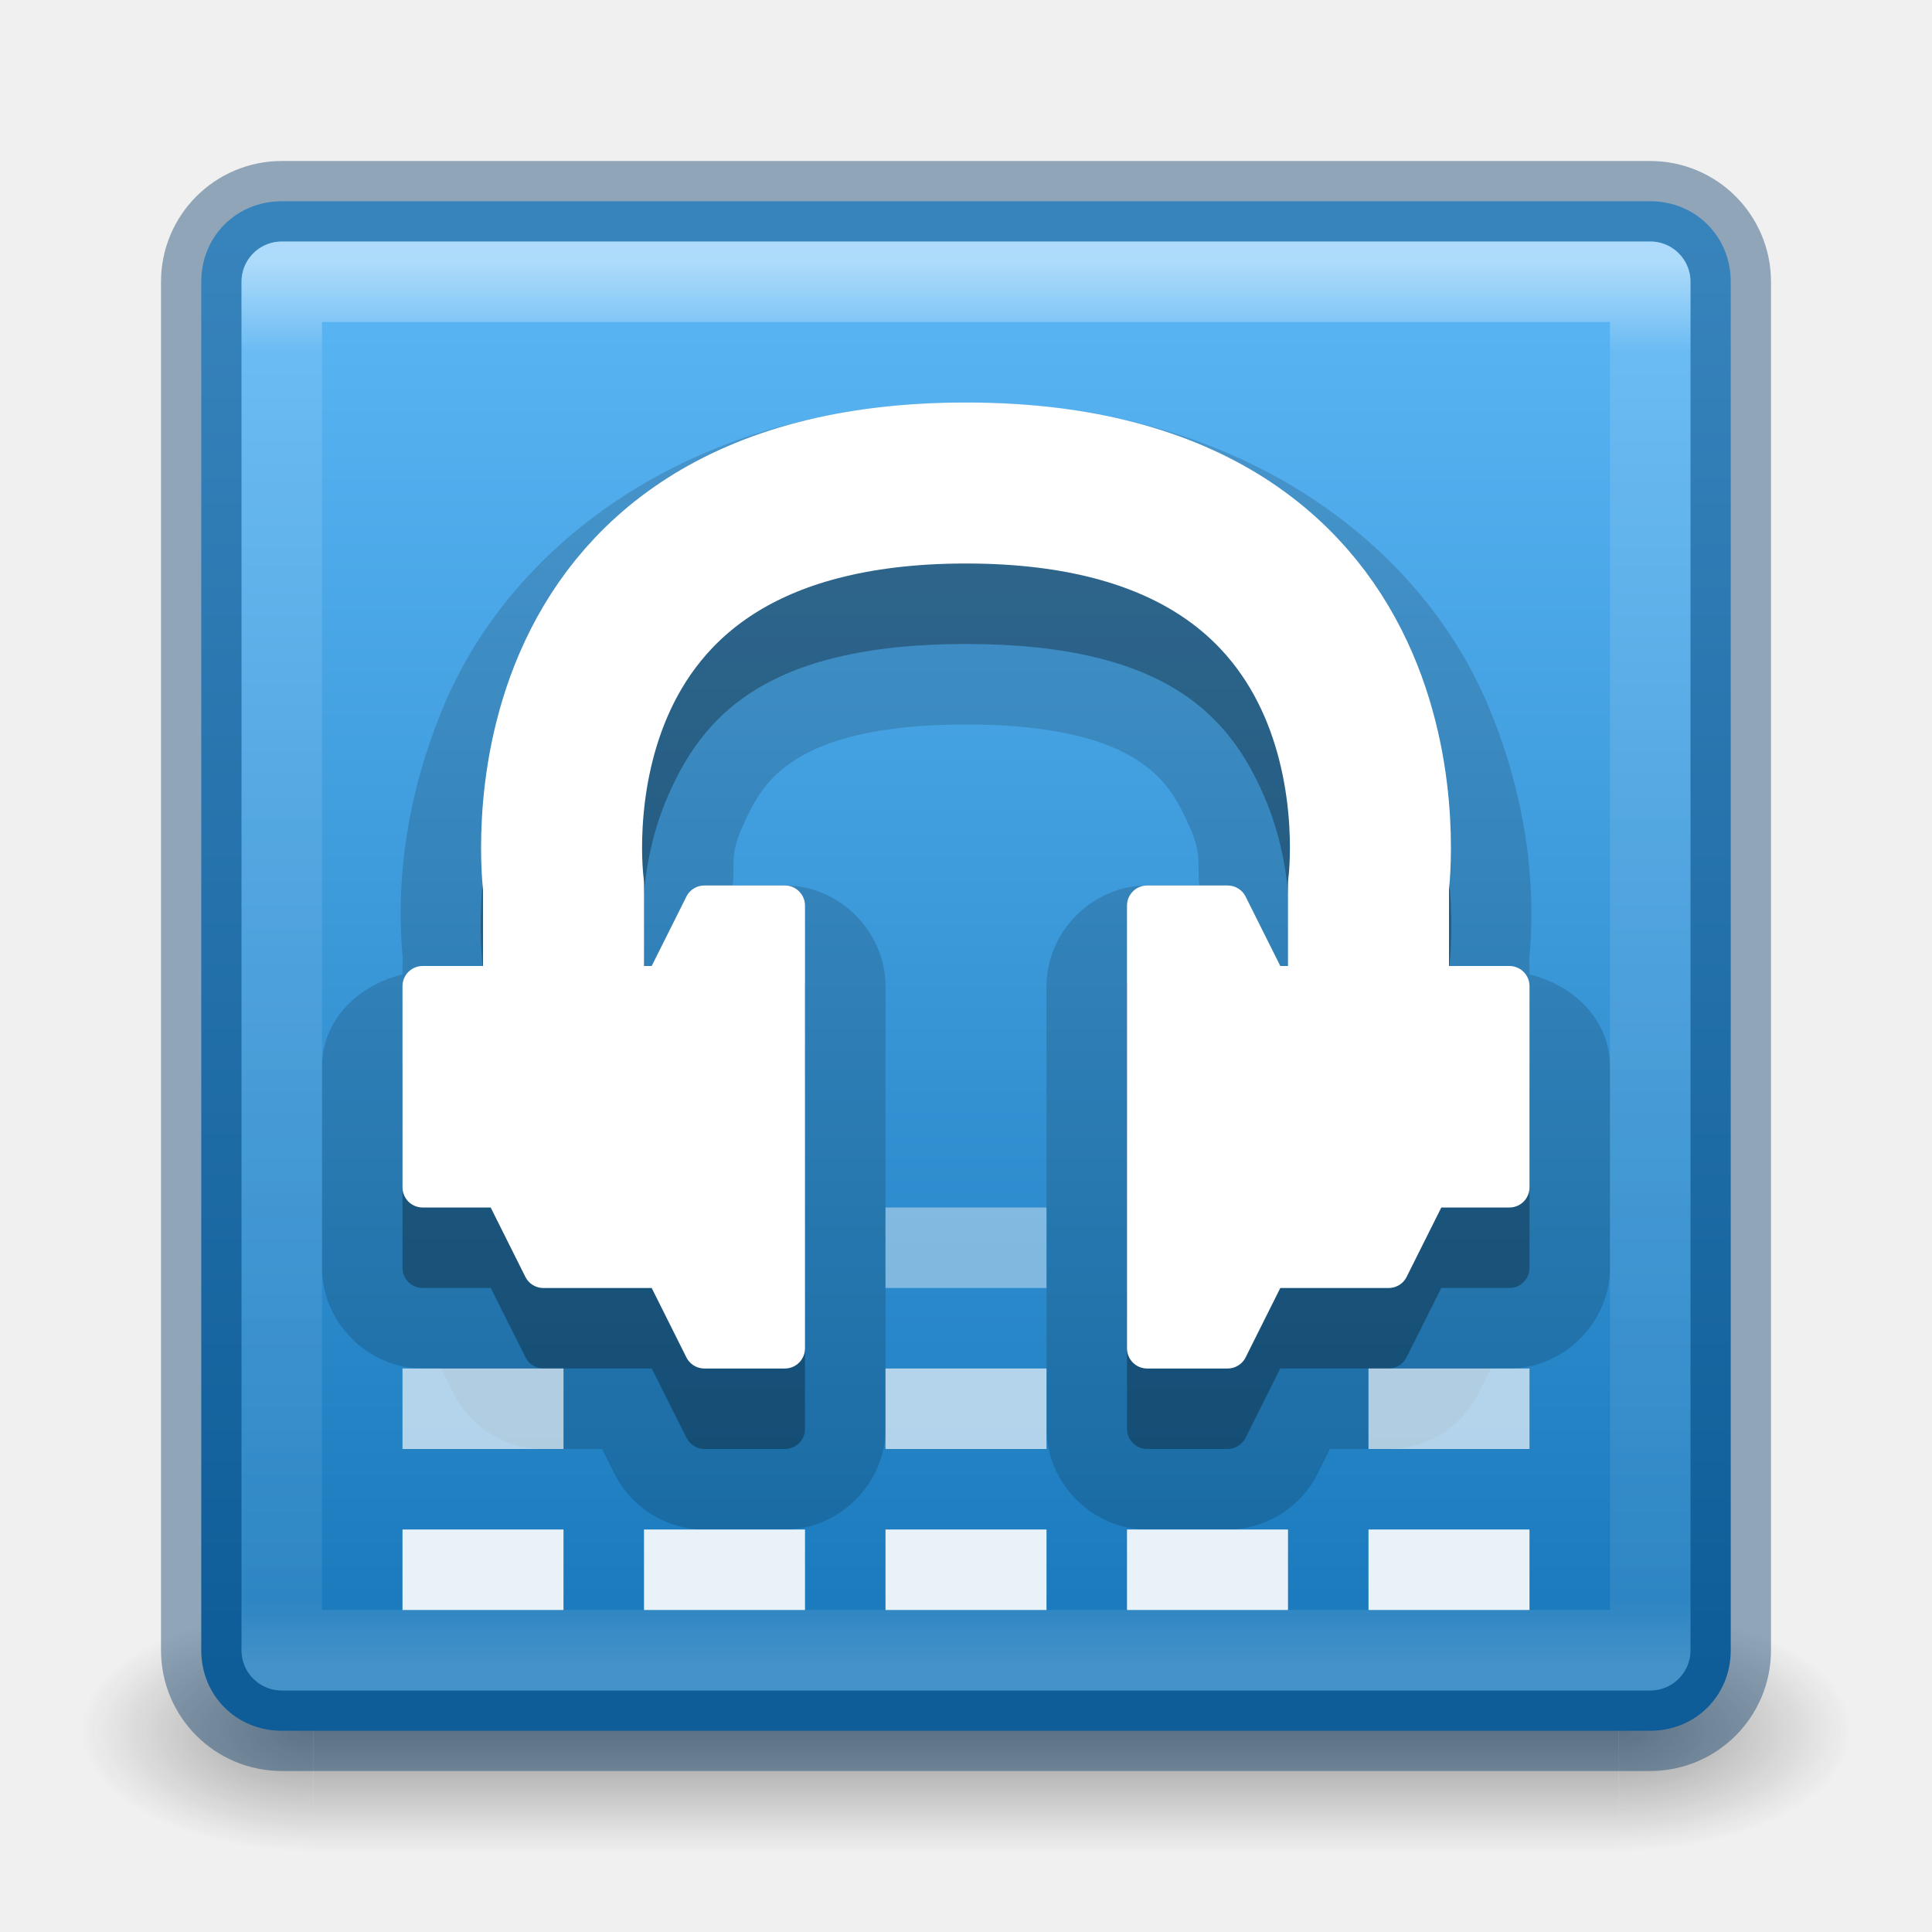
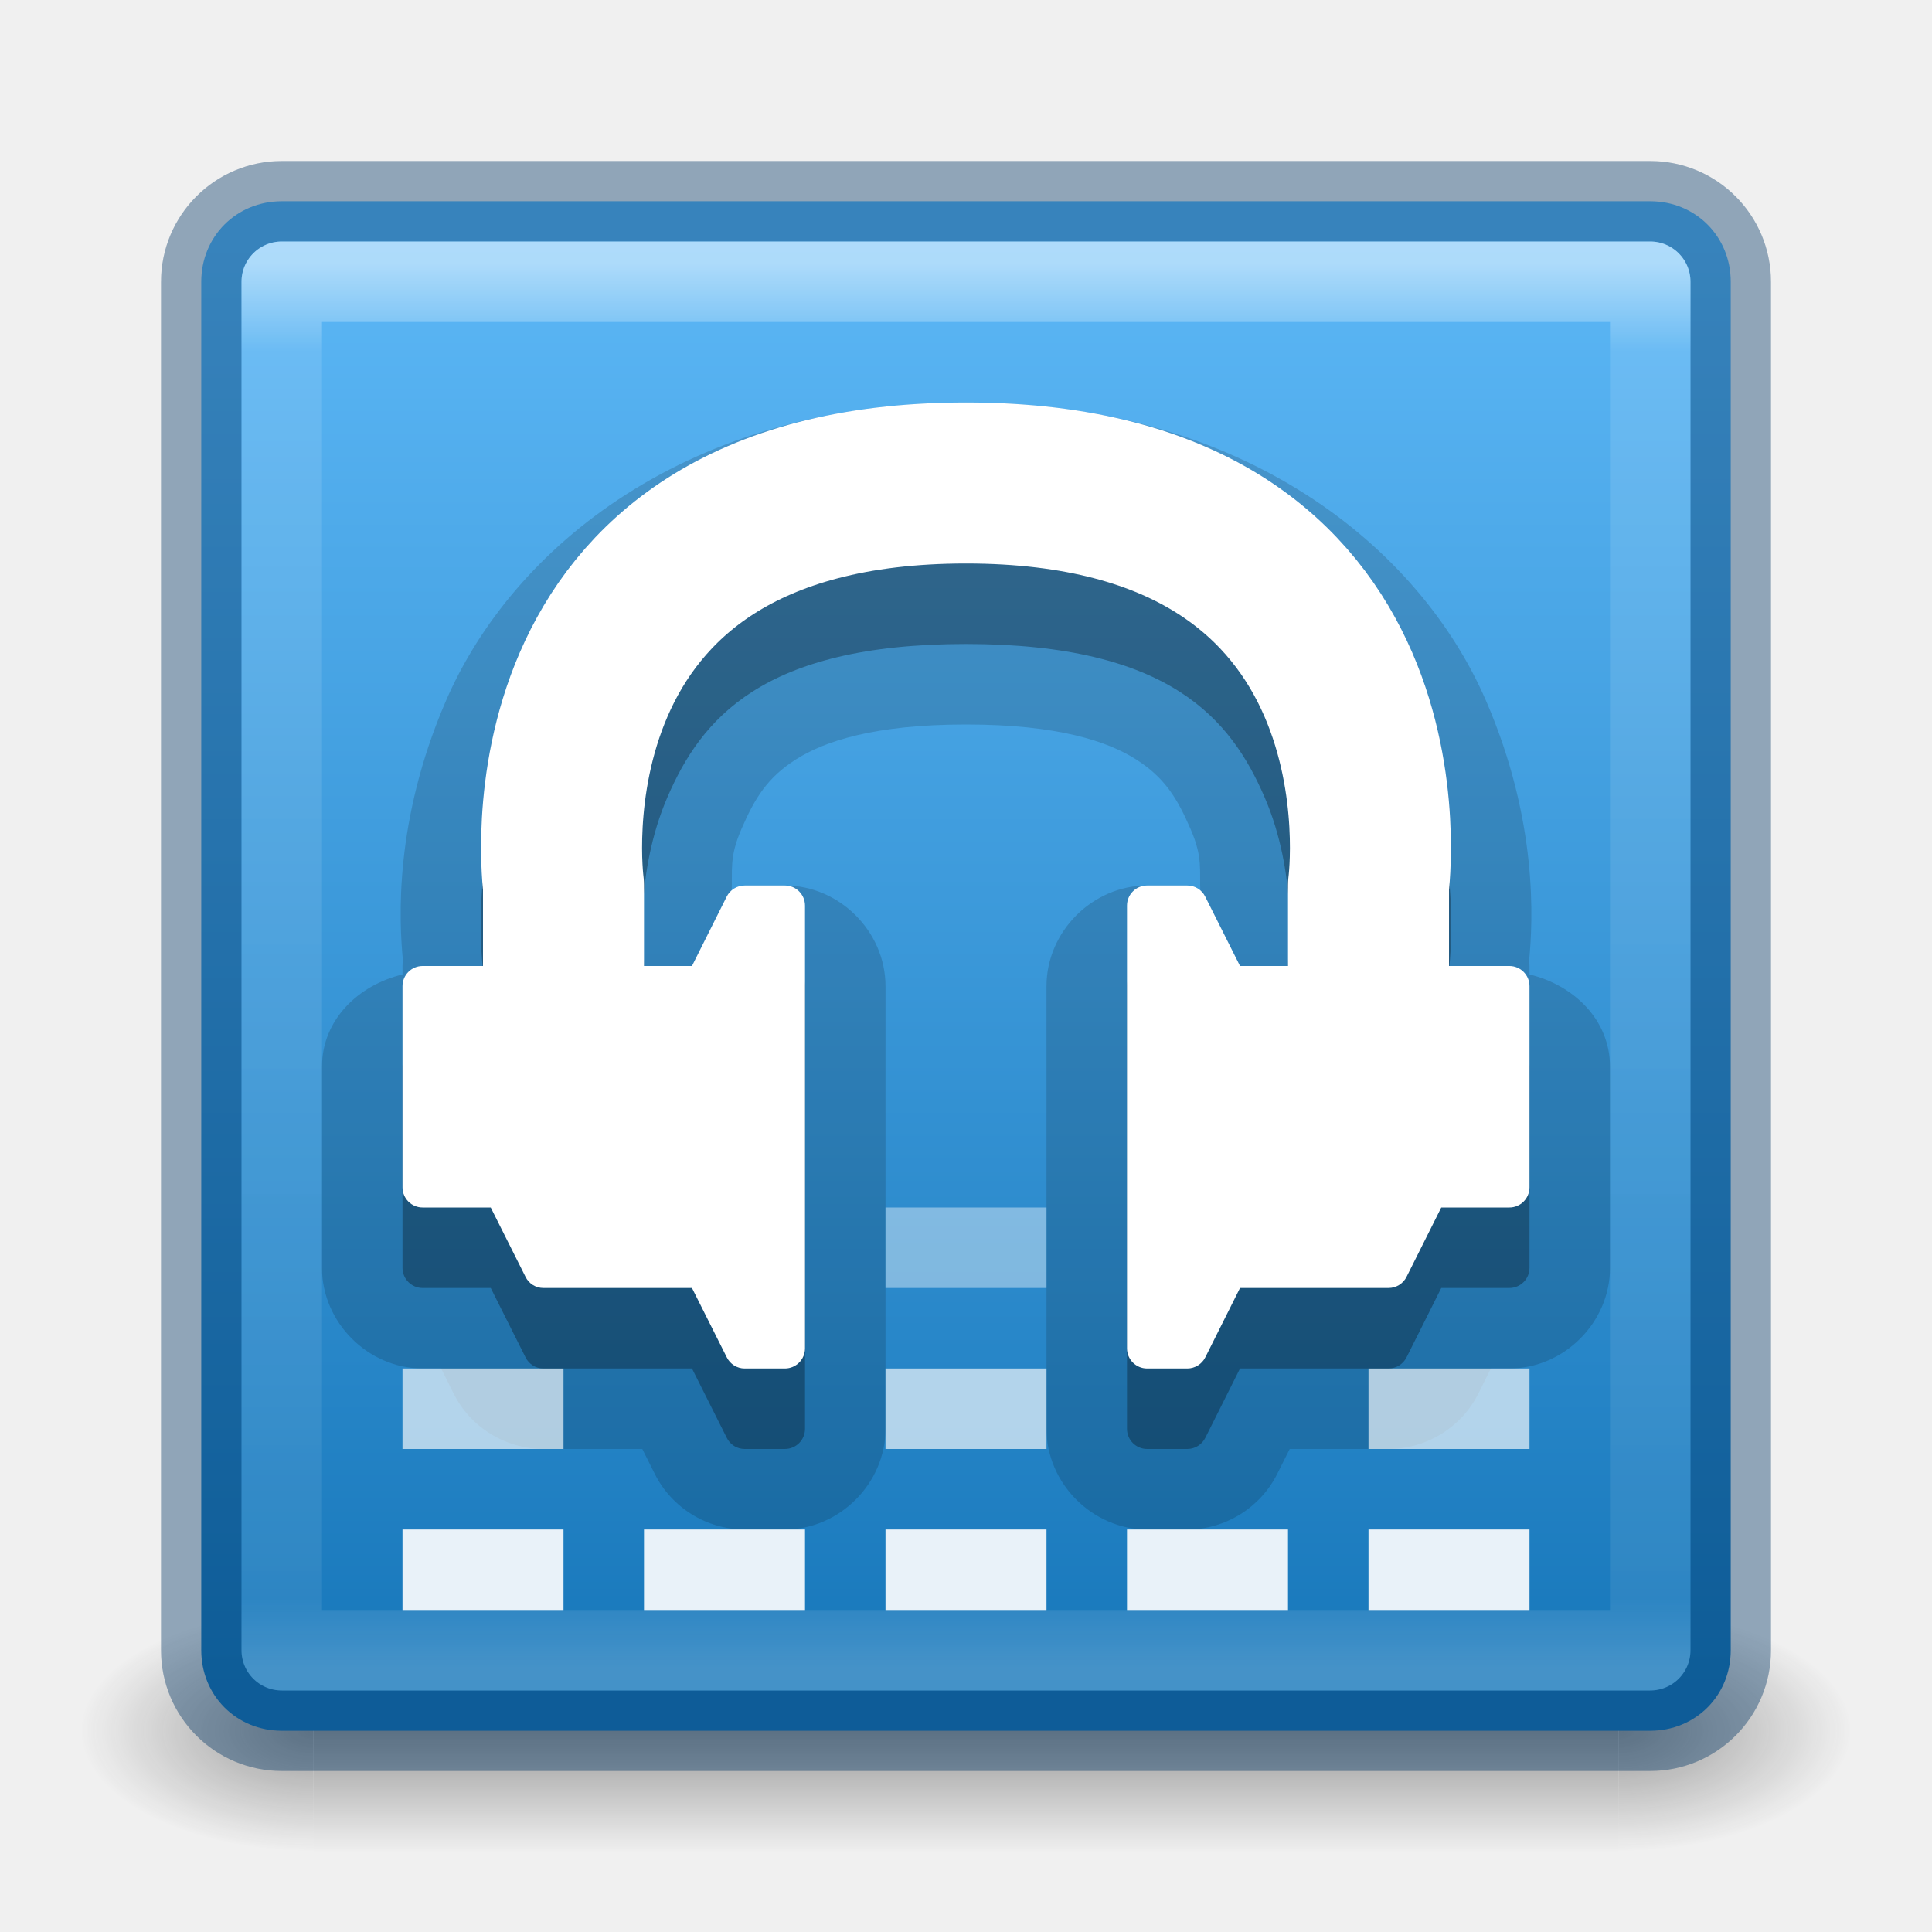
<svg xmlns="http://www.w3.org/2000/svg" xmlns:xlink="http://www.w3.org/1999/xlink" width="24" height="24" version="1.1" viewBox="0 0 24 24">
  <defs>
    <radialGradient id="radialGradient4214" cx="24" cy="-4.5" r="20" fx="24" fy="-4.5" gradientTransform="matrix(1,0,0,0.7,8.7243652e-7,8.15)" gradientUnits="userSpaceOnUse" xlink:href="#linearGradient4208" />
    <linearGradient id="linearGradient4208">
      <stop style="stop-color:#ffffff;stop-opacity:0.251" offset="0" />
      <stop style="stop-color:#ffffff;stop-opacity:0" offset="1" />
    </linearGradient>
    <linearGradient id="linearGradient5397" x1="24" x2="24" y1="5" y2="43" gradientTransform="matrix(0.4594595,0,0,0.4594595,0.9729696,0.972977)" gradientUnits="userSpaceOnUse" xlink:href="#linearGradient3924-64" />
    <linearGradient id="linearGradient3924-64">
      <stop style="stop-color:#ffffff;stop-opacity:1" offset="0" />
      <stop style="stop-color:#ffffff;stop-opacity:0.235" offset=".063" />
      <stop style="stop-color:#ffffff;stop-opacity:0.157" offset=".951" />
      <stop style="stop-color:#ffffff;stop-opacity:0.392" offset="1" />
    </linearGradient>
    <radialGradient id="radialGradient3082-6" cx="4.993" cy="43.5" r="2.5" fx="4.993" fy="43.5" gradientTransform="matrix(2.003784,0,0,1.4,27.98813,-17.4)" gradientUnits="userSpaceOnUse" xlink:href="#linearGradient3688-166-749-9" />
    <linearGradient id="linearGradient3688-166-749-9">
      <stop style="stop-color:#181818;stop-opacity:1" offset="0" />
      <stop style="stop-color:#181818;stop-opacity:0" offset="1" />
    </linearGradient>
    <radialGradient id="radialGradient3084-4" cx="4.993" cy="43.5" r="2.5" fx="4.993" fy="43.5" gradientTransform="matrix(2.003784,0,0,1.4,-20.01187,-104.4)" gradientUnits="userSpaceOnUse" xlink:href="#linearGradient3688-166-749-9" />
    <linearGradient id="linearGradient3086-8" x1="25.058" x2="25.058" y1="47.028" y2="39.999" gradientUnits="userSpaceOnUse" xlink:href="#linearGradient3702-501-757-1" />
    <linearGradient id="linearGradient3702-501-757-1">
      <stop style="stop-color:#181818;stop-opacity:0" offset="0" />
      <stop style="stop-color:#181818;stop-opacity:1" offset=".5" />
      <stop style="stop-color:#181818;stop-opacity:0" offset="1" />
    </linearGradient>
    <linearGradient id="linearGradient4256">
      <stop style="stop-color:#1777ba;stop-opacity:1" offset="0" />
      <stop style="stop-color:#5cb7f6;stop-opacity:1" offset="1" />
    </linearGradient>
    <linearGradient id="linearGradient4234" x1="13" x2="13" y1="21" y2="3" gradientUnits="userSpaceOnUse" xlink:href="#linearGradient4256" />
  </defs>
  <g transform="matrix(0.55,0,0,0.3333336,-1.200001,7.33333)" style="display:inline">
    <g transform="matrix(1.052632,0,0,1.285713,-1.263158,-13.42854)" style="opacity:0.4">
      <rect width="5" height="7" x="38" y="40" style="fill:url(#radialGradient3082-6);fill-opacity:1;stroke:none" />
      <rect width="5" height="7" x="-10" y="-47" transform="scale(-1,-1)" style="fill:url(#radialGradient3084-4);fill-opacity:1;stroke:none" />
      <rect width="28" height="7" x="10" y="40" style="fill:url(#linearGradient3086-8);fill-opacity:1;stroke:none" />
    </g>
  </g>
  <path d="m 3.5,2.5 c -0.563,0 -1,0.437 -1,1 l 0,17 c 0,0.563 0.437,1 1,1 l 17,0 c 0.563,0 1,-0.437 1,-1 l 0,-17 c 0,-0.563 -0.437,-1 -1,-1 l -17,0 z" style="display:inline;opacity:1;fill:url(#linearGradient4234);fill-opacity:1;stroke:none;stroke-width:1;stroke-miterlimit:4;stroke-dasharray:none;stroke-opacity:0" />
-   <path style="color:#000000;font-style:normal;font-variant:normal;font-weight:normal;font-stretch:normal;font-size:medium;line-height:normal;font-family:sans-serif;text-indent:0;text-align:start;text-decoration:none;text-decoration-line:none;text-decoration-style:solid;text-decoration-color:#000000;letter-spacing:normal;word-spacing:normal;text-transform:none;direction:ltr;block-progression:tb;writing-mode:lr-tb;baseline-shift:baseline;text-anchor:start;white-space:normal;clip-rule:nonzero;display:inline;overflow:visible;visibility:visible;opacity:0.15;isolation:auto;mix-blend-mode:normal;color-interpolation:sRGB;color-interpolation-filters:linearRGB;solid-color:#000000;solid-opacity:1;fill:#000000;fill-opacity:1;fill-rule:evenodd;stroke:none;stroke-width:2;stroke-linecap:butt;stroke-linejoin:round;stroke-miterlimit:4;stroke-dasharray:none;stroke-dashoffset:0;stroke-opacity:1;color-rendering:auto;image-rendering:auto;shape-rendering:auto;text-rendering:auto;enable-background:accumulate" d="M 12 5 C 8.541 5 6.364 6.804 5.541 8.703 C 4.891 10.202 4.959 11.439 5.004 11.92 A 1 1 0 0 0 5.004 11.924 A 1 1 0 0 0 5 12 L 5 12.025 A 1 1 0 0 0 5 12.045 L 5 12.105 C 4.452 12.237 4 12.668 4 13.25 L 4 15.75 C 4 16.428 4.572 17 5.25 17 L 5.479 17 L 5.633 17.307 C 5.842 17.728 6.276 17.998 6.746 18 A 1 1 0 0 0 6.75 18 L 7.479 18 L 7.633 18.307 C 7.842 18.728 8.276 18.998 8.746 19 A 1 1 0 0 0 8.75 19 L 9.75 19 C 10.428 19 11 18.428 11 17.75 L 11 12.25 C 11 11.572 10.428 11 9.75 11 L 9.104 11 C 9.126 10.722 9.073 10.615 9.211 10.297 C 9.378 9.911 9.536 9.657 9.887 9.434 C 10.237 9.211 10.855 9 12 9 C 13.145 9 13.763 9.211 14.113 9.434 C 14.464 9.657 14.622 9.911 14.789 10.297 C 14.927 10.615 14.874 10.722 14.896 11 L 14.25 11 C 13.572 11 13 11.572 13 12.25 L 13 17.75 C 13 18.428 13.572 19 14.25 19 L 15.25 19 A 1 1 0 0 0 15.254 19 C 15.724 18.998 16.158 18.728 16.367 18.307 L 16.521 18 L 17.25 18 A 1 1 0 0 0 17.254 18 C 17.724 17.998 18.158 17.728 18.367 17.307 L 18.521 17 L 18.75 17 C 19.428 17 20 16.428 20 15.75 L 20 13.25 C 20 12.668 19.548 12.237 19 12.105 L 19 12.045 L 19 12 A 1 1 0 0 0 18.996 11.926 C 19.041 11.448 19.111 10.206 18.459 8.703 C 17.636 6.804 15.459 5 12 5 z" />
-   <path style="color:#000000;font-style:normal;font-variant:normal;font-weight:normal;font-stretch:normal;font-size:medium;line-height:normal;font-family:sans-serif;text-indent:0;text-align:start;text-decoration:none;text-decoration-line:none;text-decoration-style:solid;text-decoration-color:#000000;letter-spacing:normal;word-spacing:normal;text-transform:none;direction:ltr;block-progression:tb;writing-mode:lr-tb;baseline-shift:baseline;text-anchor:start;white-space:normal;clip-rule:nonzero;display:inline;overflow:visible;visibility:visible;opacity:0.3;isolation:auto;mix-blend-mode:normal;color-interpolation:sRGB;color-interpolation-filters:linearRGB;solid-color:#000000;solid-opacity:1;fill:#000000;fill-opacity:1;fill-rule:evenodd;stroke:none;stroke-width:0.5;stroke-linecap:butt;stroke-linejoin:round;stroke-miterlimit:4;stroke-dasharray:none;stroke-dashoffset:0;stroke-opacity:1;color-rendering:auto;image-rendering:auto;shape-rendering:auto;text-rendering:auto;enable-background:accumulate" d="M 12,6 C 8.874,6 7.127,7.56 6.459,9.102 5.847,10.514 5.974,11.825 6,12.045 L 6,12 6.008,12.131 c 0,0 -0.005,-0.066 -0.008,-0.086 L 6,13 5.25,13 A 0.25,0.25 0 0 0 5,13.25 l 0,2.5 A 0.25,0.25 0 0 0 5.25,16 l 0.846,0 0.432,0.861 A 0.25,0.25 0 0 0 6.75,17 l 1.346,0 0.432,0.861 A 0.25,0.25 0 0 0 8.75,18 l 1,0 A 0.25,0.25 0 0 0 10,17.75 l 0,-5.5 A 0.25,0.25 0 0 0 9.75,12 l -1,0 A 0.25,0.25 0 0 0 8.527,12.139 L 8.096,13 8,13 8,12 A 1,1 0 0 0 7.992,11.869 c 0,0 -0.115,-1.012 0.301,-1.971 C 8.709,8.94 9.462,8 12,8 c 2.538,0 3.291,0.94 3.707,1.898 0.416,0.958 0.301,1.971 0.301,1.971 A 1,1 0 0 0 16,12 l 0,1 -0.096,0 -0.432,-0.861 A 0.25,0.25 0 0 0 15.25,12 l -1,0 A 0.25,0.25 0 0 0 14,12.25 l 0,5.5 A 0.25,0.25 0 0 0 14.25,18 l 1,0 a 0.25,0.25 0 0 0 0.223,-0.139 L 15.904,17 17.25,17 a 0.25,0.25 0 0 0 0.223,-0.139 L 17.904,16 18.75,16 A 0.25,0.25 0 0 0 19,15.75 l 0,-2.5 A 0.25,0.25 0 0 0 18.75,13 L 18,13 18,12.045 c -0.002,0.02 -0.008,0.086 -0.008,0.086 L 18,12 18,12.045 C 18.026,11.825 18.153,10.514 17.541,9.102 16.873,7.56 15.126,6 12,6 Z" />
+   <path style="color:#000000;font-style:normal;font-variant:normal;font-weight:normal;font-stretch:normal;font-size:medium;line-height:normal;font-family:sans-serif;text-indent:0;text-align:start;text-decoration:none;text-decoration-line:none;text-decoration-style:solid;text-decoration-color:#000000;letter-spacing:normal;word-spacing:normal;text-transform:none;direction:ltr;block-progression:tb;writing-mode:lr-tb;baseline-shift:baseline;text-anchor:start;white-space:normal;clip-rule:nonzero;display:inline;overflow:visible;visibility:visible;opacity:0.15;isolation:auto;mix-blend-mode:normal;color-interpolation:sRGB;color-interpolation-filters:linearRGB;solid-color:#000000;solid-opacity:1;fill:#000000;fill-opacity:1;fill-rule:evenodd;stroke:none;stroke-width:2;stroke-linecap:butt;stroke-linejoin:round;stroke-miterlimit:4;stroke-dasharray:none;stroke-dashoffset:0;stroke-opacity:1;color-rendering:auto;image-rendering:auto;shape-rendering:auto;text-rendering:auto;enable-background:accumulate" d="M 12 5 C 8.541 5 6.364 6.804 5.541 8.703 C 4.891 10.202 4.959 11.439 5.004 11.92 A 1 1 0 0 0 5.004 11.924 A 1 1 0 0 0 5 12 L 5 12.025 A 1 1 0 0 0 5 12.045 L 5 12.105 C 4.452 12.237 4 12.668 4 13.25 L 4 15.75 C 4 16.428 4.572 17 5.25 17 L 5.479 17 L 5.633 17.307 C 5.842 17.728 6.276 17.998 6.746 18 A 1 1 0 0 0 6.75 18 L 7.979 18 L 8.133 18.307 C 8.342 18.728 8.776 18.998 9.246 19 A 1 1 0 0 0 9.25 19 L 9.75 19 C 10.428 19 11 18.428 11 17.75 L 11 12.25 C 11 11.572 10.428 11 9.75 11 L 9.25 11 A 1 1 0 0 0 9.246 11 C 9.179 11 9.153 11.089 9.088 11.1 C 9.103 10.808 9.053 10.66 9.211 10.297 C 9.378 9.911 9.536 9.657 9.887 9.434 C 10.237 9.211 10.855 9 12 9 C 13.145 9 13.763 9.211 14.113 9.434 C 14.464 9.657 14.622 9.911 14.789 10.297 C 14.947 10.66 14.897 10.808 14.912 11.1 C 14.847 11.089 14.821 11 14.754 11 A 1 1 0 0 0 14.75 11 L 14.25 11 C 13.572 11 13 11.572 13 12.25 L 13 17.75 C 13 18.428 13.572 19 14.25 19 L 14.75 19 A 1 1 0 0 0 14.754 19 C 15.224 18.998 15.658 18.728 15.867 18.307 L 16.021 18 L 17.25 18 A 1 1 0 0 0 17.254 18 C 17.724 17.998 18.158 17.728 18.367 17.307 L 18.521 17 L 18.75 17 C 19.428 17 20 16.428 20 15.75 L 20 13.25 C 20 12.668 19.548 12.237 19 12.105 L 19 12.045 L 19 12 A 1 1 0 0 0 18.996 11.926 C 19.041 11.448 19.111 10.206 18.459 8.703 C 17.636 6.804 15.459 5 12 5 z" />
  <rect width="2" height="1" x="-7" y="17" rx="0" ry="0" transform="scale(-1,1)" style="display:inline;opacity:0.65;fill:#ffffff;fill-opacity:1;stroke:#ffffff;stroke-width:0;stroke-linecap:round;stroke-linejoin:miter;stroke-miterlimit:4;stroke-dasharray:none;stroke-opacity:1" />
  <rect style="display:inline;opacity:0.65;fill:#ffffff;fill-opacity:1;stroke:#ffffff;stroke-width:0;stroke-linecap:round;stroke-linejoin:miter;stroke-miterlimit:4;stroke-dasharray:none;stroke-opacity:1" width="2" height="1" x="17" y="17" rx="0" ry="0" />
  <rect style="display:inline;opacity:0.9;fill:#ffffff;fill-opacity:1;stroke:#ffffff;stroke-width:0;stroke-linecap:round;stroke-linejoin:miter;stroke-miterlimit:4;stroke-dasharray:none;stroke-opacity:1" width="2" height="1" x="-10" y="19" rx="0" ry="0" transform="scale(-1,1)" />
  <rect style="display:inline;opacity:0.9;fill:#ffffff;fill-opacity:1;stroke:#ffffff;stroke-width:0;stroke-linecap:round;stroke-linejoin:miter;stroke-miterlimit:4;stroke-dasharray:none;stroke-opacity:1" width="2" height="1" x="-7" y="19" rx="0" ry="0" transform="scale(-1,1)" />
-   <path d="m 5.25,12.25 0,2.5 1,0 0.5,1 1.5,0 0.5,1 1,0 0,-5.5 -1,0 -0.5,1 z" style="display:inline;opacity:1;fill:#ffffff;fill-opacity:1;fill-rule:evenodd;stroke:#ffffff;stroke-width:0.5;stroke-linecap:butt;stroke-linejoin:round;stroke-miterlimit:4;stroke-dasharray:none;stroke-opacity:1" />
+   <path style="color:#000000;font-style:normal;font-variant:normal;font-weight:normal;font-stretch:normal;font-size:medium;line-height:normal;font-family:sans-serif;text-indent:0;text-align:start;text-decoration:none;text-decoration-line:none;text-decoration-style:solid;text-decoration-color:#000000;letter-spacing:normal;word-spacing:normal;text-transform:none;direction:ltr;block-progression:tb;writing-mode:lr-tb;baseline-shift:baseline;text-anchor:start;white-space:normal;clip-rule:nonzero;display:inline;overflow:visible;visibility:visible;opacity:0.3;isolation:auto;mix-blend-mode:normal;color-interpolation:sRGB;color-interpolation-filters:linearRGB;solid-color:#000000;solid-opacity:1;fill:#000000;fill-opacity:1;fill-rule:evenodd;stroke:none;stroke-width:0.5;stroke-linecap:butt;stroke-linejoin:round;stroke-miterlimit:4;stroke-dasharray:none;stroke-dashoffset:0;stroke-opacity:1;color-rendering:auto;image-rendering:auto;shape-rendering:auto;text-rendering:auto;enable-background:accumulate" d="M 12,6 C 8.874,6 7.127,7.56 6.459,9.102 5.847,10.514 5.974,11.825 6,12.045 L 6,12 l 0.008,0.131 c 0,0 -0.005,-0.066 -0.008,-0.086 L 6,13 5.25,13 C 5.112,13 5,13.112 5,13.25 l 0,2.5 c 1.38e-5,0.138 0.112,0.25 0.25,0.25 l 0.846,0 0.432,0.861 C 6.569,16.946 6.656,17 6.75,17 l 1.846,0 0.432,0.861 C 9.069,17.946 9.156,18 9.25,18 l 0.5,0 c 0.138,-1.4e-5 0.25,-0.112 0.25,-0.25 l 0,-5.5 C 10,12.112 9.888,12 9.75,12 l -0.5,0 c -0.094,4.55e-4 -0.181,0.054 -0.223,0.139 L 8.596,13 8,13 8,12 a 1,1 0 0 0 -0.008,-0.131 c 0,0 -0.115,-1.012 0.301,-1.971 C 8.709,8.94 9.462,8 12,8 c 2.538,0 3.291,0.94 3.707,1.898 0.416,0.958 0.301,1.971 0.301,1.971 A 1,1 0 0 0 16,12 l 0,1 -0.596,0 -0.432,-0.861 C 14.931,12.054 14.844,12 14.75,12 l -0.5,0 c -0.138,1.4e-5 -0.25,0.112 -0.25,0.25 l 0,5.5 c 1.4e-5,0.138 0.112,0.25 0.25,0.25 l 0.5,0 c 0.094,-4.55e-4 0.181,-0.054 0.223,-0.139 L 15.404,17 17.25,17 c 0.094,-4.55e-4 0.181,-0.054 0.223,-0.139 L 17.904,16 18.75,16 c 0.138,-1.4e-5 0.25,-0.112 0.25,-0.25 l 0,-2.5 C 19,13.112 18.888,13 18.75,13 L 18,13 18,12.045 c -0.002,0.02 -0.008,0.086 -0.008,0.086 L 18,12 l 0,0.045 C 18.026,11.825 18.153,10.514 17.541,9.102 16.873,7.56 15.126,6 12,6 Z" />
+   <path style="color:#000000;font-style:normal;font-variant:normal;font-weight:normal;font-stretch:normal;font-size:medium;line-height:normal;font-family:sans-serif;text-indent:0;text-align:start;text-decoration:none;text-decoration-line:none;text-decoration-style:solid;text-decoration-color:#000000;letter-spacing:normal;word-spacing:normal;text-transform:none;direction:ltr;block-progression:tb;writing-mode:lr-tb;baseline-shift:baseline;text-anchor:start;white-space:normal;clip-rule:nonzero;display:inline;overflow:visible;visibility:visible;opacity:1;isolation:auto;mix-blend-mode:normal;color-interpolation:sRGB;color-interpolation-filters:linearRGB;solid-color:#000000;solid-opacity:1;fill:#ffffff;fill-opacity:1;fill-rule:evenodd;stroke:none;stroke-width:0.5;stroke-linecap:butt;stroke-linejoin:round;stroke-miterlimit:4;stroke-dasharray:none;stroke-dashoffset:0;stroke-opacity:1;color-rendering:auto;image-rendering:auto;shape-rendering:auto;text-rendering:auto;enable-background:accumulate" d="m 9.25,11 c -0.094,4.55e-4 -0.181,0.054 -0.223,0.139 L 8.596,12 5.25,12 C 5.112,12 5,12.112 5,12.25 l 0,2.5 c 1.38e-5,0.138 0.112,0.25 0.25,0.25 l 0.846,0 0.432,0.861 C 6.569,15.946 6.656,16 6.75,16 l 1.846,0 0.432,0.861 C 9.07,16.946 9.156,17 9.25,17 L 9.75,17 c 0.138,-1.4e-5 0.25,-0.112 0.25,-0.25 l 0,-5.5 C 10,11.112 9.888,11 9.75,11 Z" />
  <path d="M 7,12.239 7,11 c 0,0 -0.664,-5 5,-5 5.664,0 5,5 5,5 l 0,1.239" style="display:inline;opacity:1;fill:none;fill-rule:evenodd;stroke:#ffffff;stroke-width:2;stroke-linecap:round;stroke-linejoin:round;stroke-miterlimit:4;stroke-dasharray:none;stroke-opacity:1" />
-   <path style="display:inline;opacity:1;fill:#ffffff;fill-opacity:1;fill-rule:evenodd;stroke:#ffffff;stroke-width:0.5;stroke-linecap:butt;stroke-linejoin:round;stroke-miterlimit:4;stroke-dasharray:none;stroke-opacity:1" d="m 18.75,12.25 0,2.5 -1,0 -0.5,1 -1.5,0 -0.5,1 -1,0 0,-5.5 1,0 0.5,1 z" />
+   <path style="color:#000000;font-style:normal;font-variant:normal;font-weight:normal;font-stretch:normal;font-size:medium;line-height:normal;font-family:sans-serif;text-indent:0;text-align:start;text-decoration:none;text-decoration-line:none;text-decoration-style:solid;text-decoration-color:#000000;letter-spacing:normal;word-spacing:normal;text-transform:none;direction:ltr;block-progression:tb;writing-mode:lr-tb;baseline-shift:baseline;text-anchor:start;white-space:normal;clip-rule:nonzero;display:inline;overflow:visible;visibility:visible;opacity:1;isolation:auto;mix-blend-mode:normal;color-interpolation:sRGB;color-interpolation-filters:linearRGB;solid-color:#000000;solid-opacity:1;fill:#ffffff;fill-opacity:1;fill-rule:evenodd;stroke:none;stroke-width:0.5;stroke-linecap:butt;stroke-linejoin:round;stroke-miterlimit:4;stroke-dasharray:none;stroke-dashoffset:0;stroke-opacity:1;color-rendering:auto;image-rendering:auto;shape-rendering:auto;text-rendering:auto;enable-background:accumulate" d="m 14.25,11 c -0.138,1.4e-5 -0.25,0.112 -0.25,0.25 l 0,5.5 c 1.4e-5,0.138 0.112,0.25 0.25,0.25 l 0.5,0 c 0.094,-4.55e-4 0.181,-0.054 0.223,-0.139 L 15.404,16 17.25,16 c 0.094,-4.55e-4 0.181,-0.054 0.223,-0.139 L 17.904,15 18.75,15 c 0.138,-1.4e-5 0.25,-0.112 0.25,-0.25 l 0,-2.5 C 19,12.112 18.888,12 18.75,12 l -3.346,0 -0.432,-0.861 C 14.93,11.054 14.844,11 14.75,11 Z" />
  <rect style="display:inline;opacity:0.9;fill:#ffffff;fill-opacity:1;stroke:#ffffff;stroke-width:0;stroke-linecap:round;stroke-linejoin:miter;stroke-miterlimit:4;stroke-dasharray:none;stroke-opacity:1" width="2" height="1" x="11" y="19" rx="0" ry="0" />
  <rect width="2" height="1" x="14" y="19" rx="0" ry="0" style="display:inline;opacity:0.9;fill:#ffffff;fill-opacity:1;stroke:#ffffff;stroke-width:0;stroke-linecap:round;stroke-linejoin:miter;stroke-miterlimit:4;stroke-dasharray:none;stroke-opacity:1" />
  <rect width="2" height="1" x="17" y="19" rx="0" ry="0" style="display:inline;opacity:0.9;fill:#ffffff;fill-opacity:1;stroke:#ffffff;stroke-width:0;stroke-linecap:round;stroke-linejoin:miter;stroke-miterlimit:4;stroke-dasharray:none;stroke-opacity:1" />
  <rect width="2" height="1" x="11" y="17" rx="0" ry="0" style="display:inline;opacity:0.65;fill:#ffffff;fill-opacity:1;stroke:#ffffff;stroke-width:0;stroke-linecap:round;stroke-linejoin:miter;stroke-miterlimit:4;stroke-dasharray:none;stroke-opacity:1" />
  <rect style="display:inline;opacity:0.4;fill:#ffffff;fill-opacity:1;stroke:#ffffff;stroke-width:0;stroke-linecap:round;stroke-linejoin:miter;stroke-miterlimit:4;stroke-dasharray:none;stroke-opacity:1" width="2" height="1" x="11" y="15" rx="0" ry="0" />
  <rect width="19" height="19" x="2.5" y="2.5" rx="1" ry="1" style="color:#000000;display:inline;overflow:visible;visibility:visible;opacity:0.4;fill:none;fill-opacity:1;stroke:#003464;stroke-width:1;stroke-linecap:round;stroke-linejoin:round;stroke-miterlimit:4;stroke-dasharray:none;stroke-dashoffset:0;stroke-opacity:1;marker:none;enable-background:accumulate" />
  <rect width="17" height="17" x="3.5" y="3.5" style="opacity:0.5;fill:none;stroke:url(#linearGradient5397);stroke-width:1;stroke-linecap:round;stroke-linejoin:round;stroke-miterlimit:4;stroke-dasharray:none;stroke-dashoffset:0;stroke-opacity:1" />
  <g style="display:none" transform="translate(0,-24)">
    <rect style="fill:url(#radialGradient4214);fill-opacity:1;fill-rule:evenodd;stroke:none;stroke-width:1px;stroke-linecap:butt;stroke-linejoin:miter;stroke-opacity:1" width="40" height="14" x="4" y="5" ry="2" />
  </g>
</svg>
